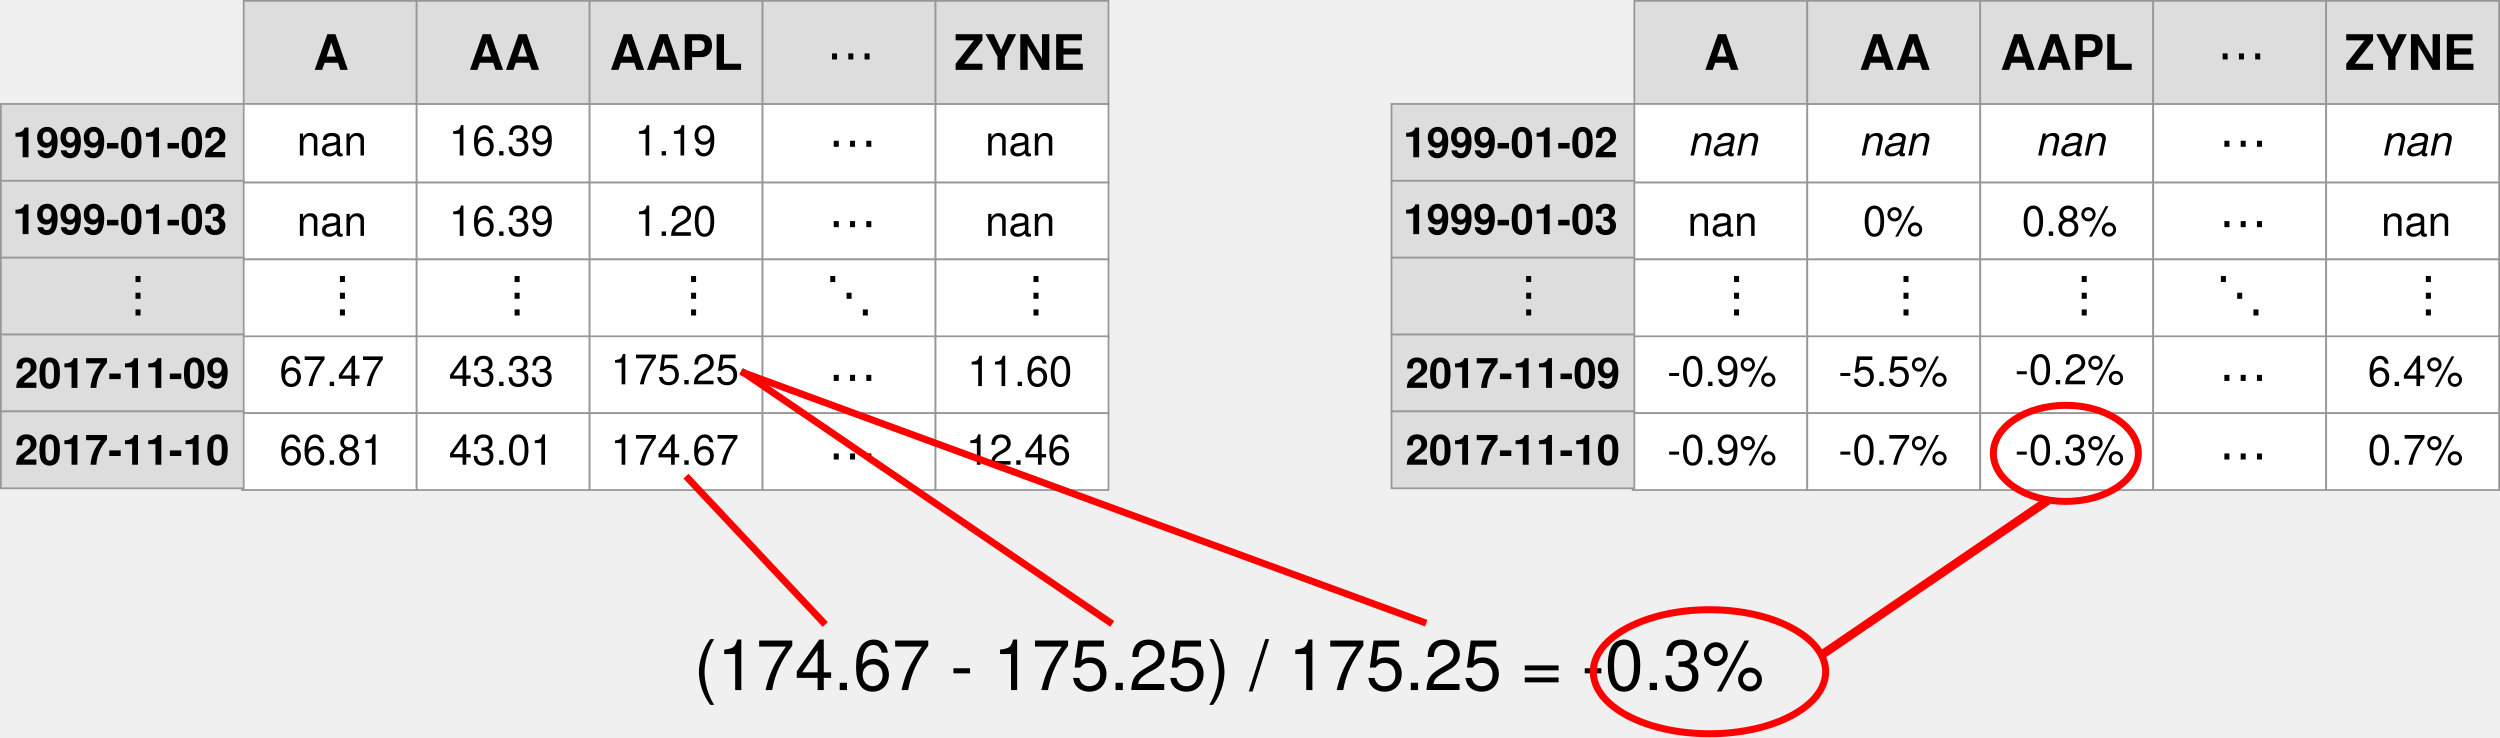
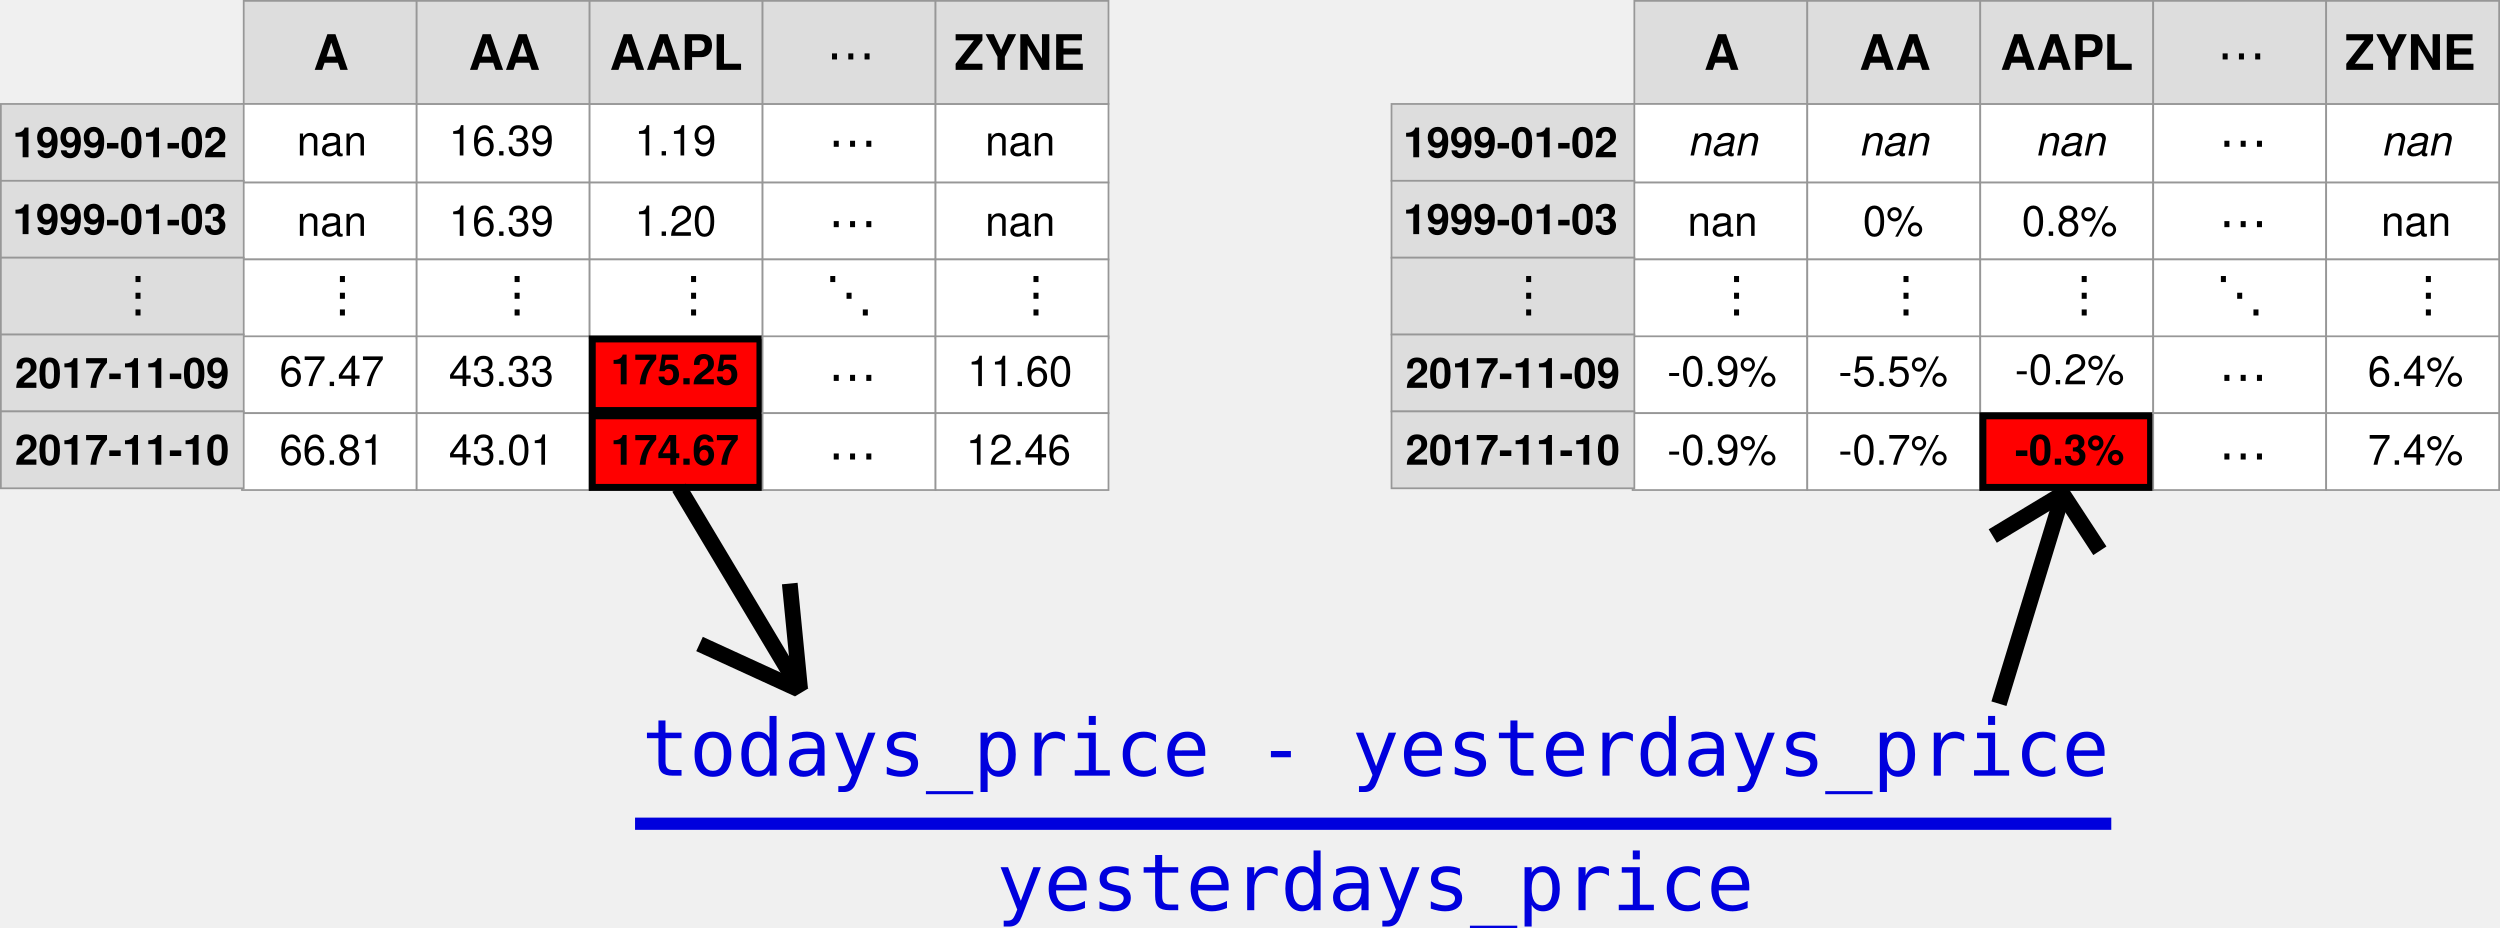
- <svg xmlns="http://www.w3.org/2000/svg" width="1431px" height="422px" viewBox="0 0 1431 422" version="1.1">
+ <svg xmlns="http://www.w3.org/2000/svg" width="1431px" height="531px" viewBox="0 0 1431 531" version="1.1">
  <g id="Page-1" stroke="none" stroke-width="1" fill="none" fill-rule="evenodd">
-     <g id="Group-9">
+     <g id="Group-14">
+       <path d="M1178.5,284 L1144.5,304.5" id="Line-2" stroke="#000000" stroke-width="9" stroke-linecap="square" fill-rule="nonzero" />
+       <path d="M1181.5,284 L1199.5,311.5" id="Line-2" stroke="#000000" stroke-width="9" stroke-linecap="square" fill-rule="nonzero" />
      <g id="Group-3">
        <g id="Group-2">
          <rect id="Rectangle" stroke="#979797" fill="#DDDDDD" x="139.5" y="0.5" width="99" height="59" />
          <rect id="Rectangle" stroke="#979797" fill="#FFFFFF" x="138.5" y="59.5" width="100" height="45" />
          <rect id="Rectangle" stroke="#979797" fill="#FFFFFF" x="138.5" y="104.5" width="100" height="44" />
          <rect id="Rectangle" stroke="#979797" fill="#FFFFFF" x="138.5" y="148.5" width="100" height="45" />
          <rect id="Rectangle" stroke="#979797" fill="#FFFFFF" x="138.5" y="192.5" width="100" height="44" />
          <rect id="Rectangle" stroke="#979797" fill="#FFFFFF" x="138.5" y="236.5" width="100" height="44" />
          <rect id="Rectangle" stroke="#979797" fill="#FFFFFF" x="238.5" y="59.5" width="99" height="45" />
          <rect id="Rectangle" stroke="#979797" fill="#FFFFFF" x="238.5" y="104.5" width="99" height="44" />
          <rect id="Rectangle" stroke="#979797" fill="#FFFFFF" x="238.5" y="148.5" width="99" height="45" />
          <rect id="Rectangle" stroke="#979797" fill="#FFFFFF" x="238.5" y="192.5" width="99" height="44" />
          <rect id="Rectangle" stroke="#979797" fill="#FFFFFF" x="238.5" y="236.5" width="99" height="44" />
          <rect id="Rectangle" stroke="#979797" fill="#FFFFFF" x="337.5" y="59.5" width="99" height="45" />
          <rect id="Rectangle" stroke="#979797" fill="#FFFFFF" x="337.5" y="104.5" width="99" height="44" />
          <rect id="Rectangle" stroke="#979797" fill="#FFFFFF" x="337.5" y="148.5" width="99" height="45" />
-           <rect id="Rectangle" stroke="#979797" fill="#FFFFFF" x="337.5" y="192.5" width="99" height="44" />
-           <rect id="Rectangle" stroke="#979797" fill="#FFFFFF" x="337.5" y="236.5" width="99" height="44" />
+           <rect id="Rectangle" stroke="#000000" stroke-width="4" fill="#FF0000" x="339" y="194" width="96" height="41" />
+           <rect id="Rectangle" stroke="#000000" stroke-width="4" fill="#FF0000" x="339" y="238" width="96" height="41" />
          <rect id="Rectangle" stroke="#979797" fill="#FFFFFF" x="436.5" y="59.5" width="99" height="45" />
          <rect id="Rectangle" stroke="#979797" fill="#FFFFFF" x="436.5" y="104.5" width="99" height="44" />
          <rect id="Rectangle" stroke="#979797" fill="#FFFFFF" x="436.5" y="148.5" width="99" height="45" />
          <rect id="Rectangle" stroke="#979797" fill="#FFFFFF" x="436.5" y="192.5" width="99" height="44" />
          <rect id="Rectangle" stroke="#979797" fill="#FFFFFF" x="436.5" y="236.5" width="99" height="44" />
          <rect id="Rectangle" stroke="#979797" fill="#FFFFFF" x="535.5" y="59.5" width="99" height="45" />
          <rect id="Rectangle" stroke="#979797" fill="#FFFFFF" x="535.5" y="104.5" width="99" height="44" />
          <rect id="Rectangle" stroke="#979797" fill="#FFFFFF" x="535.5" y="148.5" width="99" height="45" />
          <rect id="Rectangle" stroke="#979797" fill="#FFFFFF" x="535.5" y="192.5" width="99" height="44" />
          <rect id="Rectangle" stroke="#979797" fill="#FFFFFF" x="535.5" y="236.5" width="99" height="44" />
          <rect id="Rectangle" stroke="#979797" fill="#DDDDDD" x="238.5" y="0.5" width="99" height="59" />
          <rect id="Rectangle" stroke="#979797" fill="#DDDDDD" x="337.5" y="0.5" width="99" height="59" />
          <rect id="Rectangle" stroke="#979797" fill="#DDDDDD" x="436.5" y="0.5" width="99" height="59" />
          <rect id="Rectangle" stroke="#979797" fill="#DDDDDD" x="535.5" y="0.5" width="99" height="59" />
          <rect id="Rectangle" stroke="#979797" fill="#DDDDDD" x="0.5" y="59.5" width="139" height="44" />
          <text id="1999-01-02" font-family="Helvetica-Bold, Helvetica" font-size="24" font-weight="bold" fill="#000000">
            <tspan x="7.234" y="90">1999-01-02</tspan>
          </text>
          <rect id="Rectangle" stroke="#979797" fill="#DDDDDD" x="0.5" y="103.5" width="139" height="44" />
          <text id="1999-01-03" font-family="Helvetica-Bold, Helvetica" font-size="24" font-weight="bold" fill="#000000">
            <tspan x="7.234" y="134">1999-01-03</tspan>
          </text>
          <text id="ZYNE" font-family="Helvetica-Bold, Helvetica" font-size="28" font-weight="bold" fill="#000000">
            <tspan x="546.162" y="40">ZYNE</tspan>
          </text>
          <text id="AAPL" font-family="Helvetica-Bold, Helvetica" font-size="28" font-weight="bold" fill="#000000">
            <tspan x="349" y="40">AAPL</tspan>
          </text>
          <g id="Group" transform="translate(0, 147)" fill="#DDDDDD" stroke="#979797">
            <rect id="Rectangle" x="0.5" y="0.5" width="139" height="44" />
          </g>
          <text id="⋯" font-family="PingFangSC-Semibold, PingFang SC" font-size="28" font-weight="500" fill="#000000">
            <tspan x="473" y="41">⋯</tspan>
          </text>
          <text id="⋮" font-family="AppleSymbols, Apple Symbols" font-size="28" font-weight="normal" fill="#000000">
            <tspan x="65" y="178">⋮</tspan>
          </text>
          <text id="AA" font-family="Helvetica-Bold, Helvetica" font-size="28" font-weight="bold" fill="#000000">
            <tspan x="268.279" y="40">AA</tspan>
          </text>
          <text id="A" font-family="Helvetica-Bold, Helvetica" font-size="28" font-weight="bold" fill="#000000">
            <tspan x="179.39" y="40">A</tspan>
          </text>
          <rect id="Rectangle" stroke="#979797" fill="#DDDDDD" x="0.5" y="191.5" width="139" height="44" />
          <text id="2017-11-09" font-family="Helvetica-Bold, Helvetica" font-size="24" font-weight="bold" fill="#000000">
            <tspan x="8.547" y="222">2017-11-09</tspan>
          </text>
          <rect id="Rectangle" stroke="#979797" fill="#DDDDDD" x="0.5" y="235.5" width="139" height="44" />
          <text id="2017-11-10" font-family="Helvetica-Bold, Helvetica" font-size="24" font-weight="bold" fill="#000000">
            <tspan x="8.547" y="266">2017-11-10</tspan>
          </text>
        </g>
        <text id="nan" font-family="Helvetica" font-size="24" font-weight="normal" fill="#000000">
          <tspan x="169.957" y="89">nan</tspan>
        </text>
        <text id="nan" font-family="Helvetica" font-size="24" font-weight="normal" fill="#000000">
          <tspan x="169.957" y="135">nan</tspan>
        </text>
        <text id="nan" font-family="Helvetica" font-size="24" font-weight="normal" fill="#000000">
          <tspan x="563.957" y="89">nan</tspan>
        </text>
        <text id="nan" font-family="Helvetica" font-size="24" font-weight="normal" fill="#000000">
          <tspan x="563.957" y="135">nan</tspan>
        </text>
        <text id="11.60" font-family="Helvetica" font-size="24" font-weight="normal" fill="#000000">
          <tspan x="553.711" y="221">11.60</tspan>
        </text>
        <text id="1.19" font-family="Helvetica" font-size="24" font-weight="normal" fill="#000000">
          <tspan x="363.289" y="89">1.19</tspan>
        </text>
        <text id="1.20" font-family="Helvetica" font-size="24" font-weight="normal" fill="#000000">
          <tspan x="363.289" y="135">1.20</tspan>
        </text>
-         <text id="175.25" font-family="Helvetica" font-size="24" font-weight="normal" fill="#000000">
+         <text id="175.25" font-family="Helvetica-Bold, Helvetica" font-size="24" font-weight="bold" fill="#000000">
          <tspan x="349.594" y="220">175.25</tspan>
        </text>
-         <text id="174.67" font-family="Helvetica" font-size="24" font-weight="normal" fill="#000000">
+         <text id="174.67" font-family="Helvetica-Bold, Helvetica" font-size="24" font-weight="bold" fill="#000000">
          <tspan x="349.594" y="266">174.67</tspan>
        </text>
        <text id="12.46" font-family="Helvetica" font-size="24" font-weight="normal" fill="#000000">
          <tspan x="552.941" y="266">12.46</tspan>
        </text>
        <text id="⋮" font-family="AppleSymbols, Apple Symbols" font-size="28" font-weight="normal" fill="#000000">
          <tspan x="182" y="178">⋮</tspan>
        </text>
        <text id="⋮" font-family="AppleSymbols, Apple Symbols" font-size="28" font-weight="normal" fill="#000000">
          <tspan x="282" y="178">⋮</tspan>
        </text>
        <text id="⋮" font-family="AppleSymbols, Apple Symbols" font-size="28" font-weight="normal" fill="#000000">
          <tspan x="383" y="178">⋮</tspan>
        </text>
        <text id="⋱" font-family="AppleSymbols, Apple Symbols" font-size="28" font-weight="normal" fill="#000000">
          <tspan x="472" y="178">⋱</tspan>
        </text>
        <text id="⋯" font-family="AppleSymbols, Apple Symbols" font-size="28" font-weight="normal" fill="#000000">
          <tspan x="474" y="137">⋯</tspan>
        </text>
        <text id="⋯" font-family="AppleSymbols, Apple Symbols" font-size="28" font-weight="normal" fill="#000000">
          <tspan x="474" y="91">⋯</tspan>
        </text>
        <text id="⋯" font-family="AppleSymbols, Apple Symbols" font-size="28" font-weight="normal" fill="#000000">
          <tspan x="474" y="270">⋯</tspan>
        </text>
        <text id="⋯" font-family="AppleSymbols, Apple Symbols" font-size="28" font-weight="normal" fill="#000000">
          <tspan x="474" y="225">⋯</tspan>
        </text>
        <text id="⋮" font-family="AppleSymbols, Apple Symbols" font-size="28" font-weight="normal" fill="#000000">
          <tspan x="579" y="178">⋮</tspan>
        </text>
        <text id="67.47" font-family="Helvetica" font-size="24" font-weight="normal" fill="#000000">
          <tspan x="159.941" y="221">67.47</tspan>
        </text>
        <text id="66.81" font-family="Helvetica" font-size="24" font-weight="normal" fill="#000000">
          <tspan x="159.941" y="266">66.81</tspan>
        </text>
        <text id="43.33" font-family="Helvetica" font-size="24" font-weight="normal" fill="#000000">
          <tspan x="256.941" y="221">43.33</tspan>
        </text>
        <text id="16.39" font-family="Helvetica" font-size="24" font-weight="normal" fill="#000000">
          <tspan x="256.941" y="89">16.39</tspan>
        </text>
        <text id="16.39" font-family="Helvetica" font-size="24" font-weight="normal" fill="#000000">
          <tspan x="256.941" y="135">16.39</tspan>
        </text>
        <text id="43.01" font-family="Helvetica" font-size="24" font-weight="normal" fill="#000000">
          <tspan x="256.941" y="266">43.01</tspan>
        </text>
      </g>
      <g id="Group-4" transform="translate(796, 0)">
        <g id="Group-2">
          <rect id="Rectangle" stroke="#979797" fill="#DDDDDD" x="139.5" y="0.5" width="99" height="59" />
          <rect id="Rectangle" stroke="#979797" fill="#FFFFFF" x="138.5" y="59.5" width="100" height="45" />
          <rect id="Rectangle" stroke="#979797" fill="#FFFFFF" x="138.5" y="104.5" width="100" height="44" />
          <rect id="Rectangle" stroke="#979797" fill="#FFFFFF" x="138.5" y="148.5" width="100" height="45" />
          <rect id="Rectangle" stroke="#979797" fill="#FFFFFF" x="138.5" y="192.5" width="100" height="44" />
          <rect id="Rectangle" stroke="#979797" fill="#FFFFFF" x="138.5" y="236.5" width="100" height="44" />
          <rect id="Rectangle" stroke="#979797" fill="#FFFFFF" x="238.5" y="59.5" width="99" height="45" />
          <rect id="Rectangle" stroke="#979797" fill="#FFFFFF" x="238.5" y="104.5" width="99" height="44" />
          <rect id="Rectangle" stroke="#979797" fill="#FFFFFF" x="238.5" y="148.5" width="99" height="45" />
          <rect id="Rectangle" stroke="#979797" fill="#FFFFFF" x="238.5" y="192.5" width="99" height="44" />
          <rect id="Rectangle" stroke="#979797" fill="#FFFFFF" x="238.5" y="236.5" width="99" height="44" />
          <rect id="Rectangle" stroke="#979797" fill="#FFFFFF" x="337.5" y="59.5" width="99" height="45" />
          <rect id="Rectangle" stroke="#979797" fill="#FFFFFF" x="337.5" y="104.5" width="99" height="44" />
          <rect id="Rectangle" stroke="#979797" fill="#FFFFFF" x="337.5" y="148.5" width="99" height="45" />
          <rect id="Rectangle" stroke="#979797" fill="#FFFFFF" x="337.5" y="192.5" width="99" height="44" />
-           <rect id="Rectangle" stroke="#979797" fill="#FFFFFF" x="337.5" y="236.5" width="99" height="44" />
+           <rect id="Rectangle" stroke="#000000" stroke-width="4" fill="#FF0000" x="339" y="238" width="96" height="41" />
          <rect id="Rectangle" stroke="#979797" fill="#FFFFFF" x="436.5" y="59.5" width="99" height="45" />
          <rect id="Rectangle" stroke="#979797" fill="#FFFFFF" x="436.5" y="104.5" width="99" height="44" />
          <rect id="Rectangle" stroke="#979797" fill="#FFFFFF" x="436.5" y="148.5" width="99" height="45" />
          <rect id="Rectangle" stroke="#979797" fill="#FFFFFF" x="436.5" y="192.5" width="99" height="44" />
          <rect id="Rectangle" stroke="#979797" fill="#FFFFFF" x="436.5" y="236.5" width="99" height="44" />
          <rect id="Rectangle" stroke="#979797" fill="#FFFFFF" x="535.5" y="59.5" width="99" height="45" />
          <rect id="Rectangle" stroke="#979797" fill="#FFFFFF" x="535.5" y="104.5" width="99" height="44" />
          <rect id="Rectangle" stroke="#979797" fill="#FFFFFF" x="535.5" y="148.5" width="99" height="45" />
          <rect id="Rectangle" stroke="#979797" fill="#FFFFFF" x="535.5" y="192.5" width="99" height="44" />
          <rect id="Rectangle" stroke="#979797" fill="#FFFFFF" x="535.5" y="236.5" width="99" height="44" />
          <rect id="Rectangle" stroke="#979797" fill="#DDDDDD" x="238.5" y="0.5" width="99" height="59" />
          <rect id="Rectangle" stroke="#979797" fill="#DDDDDD" x="337.5" y="0.5" width="99" height="59" />
          <rect id="Rectangle" stroke="#979797" fill="#DDDDDD" x="436.5" y="0.5" width="99" height="59" />
          <rect id="Rectangle" stroke="#979797" fill="#DDDDDD" x="535.5" y="0.5" width="99" height="59" />
          <rect id="Rectangle" stroke="#979797" fill="#DDDDDD" x="0.5" y="59.5" width="139" height="44" />
          <text id="1999-01-02" font-family="Helvetica-Bold, Helvetica" font-size="24" font-weight="bold" fill="#000000">
            <tspan x="7.234" y="90">1999-01-02</tspan>
          </text>
          <rect id="Rectangle" stroke="#979797" fill="#DDDDDD" x="0.5" y="103.5" width="139" height="44" />
          <text id="1999-01-03" font-family="Helvetica-Bold, Helvetica" font-size="24" font-weight="bold" fill="#000000">
            <tspan x="7.234" y="134">1999-01-03</tspan>
          </text>
          <text id="ZYNE" font-family="Helvetica-Bold, Helvetica" font-size="28" font-weight="bold" fill="#000000">
            <tspan x="546.162" y="40">ZYNE</tspan>
          </text>
          <text id="AAPL" font-family="Helvetica-Bold, Helvetica" font-size="28" font-weight="bold" fill="#000000">
            <tspan x="349" y="40">AAPL</tspan>
          </text>
          <g id="Group" transform="translate(0, 147)" fill="#DDDDDD" stroke="#979797">
            <rect id="Rectangle" x="0.5" y="0.5" width="139" height="44" />
          </g>
          <text id="⋯" font-family="PingFangSC-Semibold, PingFang SC" font-size="28" font-weight="500" fill="#000000">
            <tspan x="473" y="41">⋯</tspan>
          </text>
          <text id="⋮" font-family="AppleSymbols, Apple Symbols" font-size="28" font-weight="normal" fill="#000000">
            <tspan x="65" y="178">⋮</tspan>
          </text>
          <text id="AA" font-family="Helvetica-Bold, Helvetica" font-size="28" font-weight="bold" fill="#000000">
            <tspan x="268.279" y="40">AA</tspan>
          </text>
          <text id="A" font-family="Helvetica-Bold, Helvetica" font-size="28" font-weight="bold" fill="#000000">
            <tspan x="179.39" y="40">A</tspan>
          </text>
          <rect id="Rectangle" stroke="#979797" fill="#DDDDDD" x="0.5" y="191.5" width="139" height="44" />
          <text id="2017-11-09" font-family="Helvetica-Bold, Helvetica" font-size="24" font-weight="bold" fill="#000000">
            <tspan x="8.547" y="222">2017-11-09</tspan>
          </text>
          <rect id="Rectangle" stroke="#979797" fill="#DDDDDD" x="0.5" y="235.5" width="139" height="44" />
          <text id="2017-11-10" font-family="Helvetica-Bold, Helvetica" font-size="24" font-weight="bold" fill="#000000">
            <tspan x="8.547" y="266">2017-11-10</tspan>
          </text>
        </g>
        <text id="nan" font-family="Helvetica-Oblique, Helvetica" font-size="24" font-style="italic" font-weight="normal" fill="#000000">
          <tspan x="169.957" y="89">nan</tspan>
        </text>
        <text id="nan" font-family="Helvetica" font-size="24" font-weight="normal" fill="#000000">
          <tspan x="169.957" y="135">nan</tspan>
        </text>
        <text id="nan" font-family="Helvetica-Oblique, Helvetica" font-size="24" font-style="italic" font-weight="normal" fill="#000000">
          <tspan x="566.957" y="89">nan</tspan>
        </text>
        <text id="nan" font-family="Helvetica" font-size="24" font-weight="normal" fill="#000000">
          <tspan x="566.957" y="135">nan</tspan>
        </text>
        <text id="6.4%" font-family="Helvetica" font-size="24" font-weight="normal" fill="#000000">
          <tspan x="559.297" y="221">6.4%</tspan>
        </text>
        <text id="nan" font-family="Helvetica-Oblique, Helvetica" font-size="24" font-style="italic" font-weight="normal" fill="#000000">
          <tspan x="368.957" y="89">nan</tspan>
        </text>
        <text id="0.8%" font-family="Helvetica" font-size="24" font-weight="normal" fill="#000000">
          <tspan x="361.297" y="135">0.8%</tspan>
        </text>
        <text id="-0.2%" font-family="Helvetica" font-size="24" font-weight="normal" fill="#000000">
          <tspan x="357.305" y="220">-0.2%</tspan>
        </text>
-         <text id="-0.3%" font-family="Helvetica" font-size="24" font-weight="normal" fill="#000000">
+         <text id="-0.3%" font-family="Helvetica-Bold, Helvetica" font-size="24" font-weight="bold" fill="#000000">
          <tspan x="357.305" y="266">-0.3%</tspan>
        </text>
-         <text id="0.7%" font-family="Helvetica" font-size="24" font-weight="normal" fill="#000000">
-           <tspan x="559.297" y="266">0.7%</tspan>
+         <text id="7.4%" font-family="Helvetica" font-size="24" font-weight="normal" fill="#000000">
+           <tspan x="559.297" y="266">7.4%</tspan>
        </text>
        <text id="⋮" font-family="AppleSymbols, Apple Symbols" font-size="28" font-weight="normal" fill="#000000">
          <tspan x="184" y="178">⋮</tspan>
        </text>
        <text id="⋮" font-family="AppleSymbols, Apple Symbols" font-size="28" font-weight="normal" fill="#000000">
          <tspan x="281" y="178">⋮</tspan>
        </text>
        <text id="⋮" font-family="AppleSymbols, Apple Symbols" font-size="28" font-weight="normal" fill="#000000">
          <tspan x="383" y="178">⋮</tspan>
        </text>
        <text id="⋱" font-family="AppleSymbols, Apple Symbols" font-size="28" font-weight="normal" fill="#000000">
          <tspan x="472" y="178">⋱</tspan>
        </text>
        <text id="⋯" font-family="AppleSymbols, Apple Symbols" font-size="28" font-weight="normal" fill="#000000">
          <tspan x="474" y="137">⋯</tspan>
        </text>
        <text id="⋯" font-family="AppleSymbols, Apple Symbols" font-size="28" font-weight="normal" fill="#000000">
          <tspan x="474" y="91">⋯</tspan>
        </text>
        <text id="⋯" font-family="AppleSymbols, Apple Symbols" font-size="28" font-weight="normal" fill="#000000">
          <tspan x="474" y="270">⋯</tspan>
        </text>
        <text id="⋯" font-family="AppleSymbols, Apple Symbols" font-size="28" font-weight="normal" fill="#000000">
          <tspan x="474" y="225">⋯</tspan>
        </text>
        <text id="⋮" font-family="AppleSymbols, Apple Symbols" font-size="28" font-weight="normal" fill="#000000">
          <tspan x="580" y="178">⋮</tspan>
        </text>
        <text id="-0.9%" font-family="Helvetica" font-size="24" font-weight="normal" fill="#000000">
          <tspan x="158.305" y="266">-0.9%</tspan>
        </text>
        <text id="-5.5%" font-family="Helvetica" font-size="24" font-weight="normal" fill="#000000">
          <tspan x="256.305" y="221">-5.5%</tspan>
        </text>
        <text id="nan" font-family="Helvetica-Oblique, Helvetica" font-size="24" font-style="italic" font-weight="normal" fill="#000000">
          <tspan x="267.957" y="89">nan</tspan>
        </text>
        <text id="0%" font-family="Helvetica" font-size="24" font-weight="normal" fill="#000000">
          <tspan x="270.312" y="135">0%</tspan>
        </text>
        <text id="-0.7%" font-family="Helvetica" font-size="24" font-weight="normal" fill="#000000">
          <tspan x="256.305" y="266">-0.7%</tspan>
        </text>
        <text id="-0.9%" font-family="Helvetica" font-size="24" font-weight="normal" fill="#000000">
          <tspan x="158.305" y="221">-0.9%</tspan>
        </text>
      </g>
-       <text id="(174.67---175.25)-/" font-family="Helvetica" font-size="40" font-weight="normal" fill="#000000">
-         <tspan x="397.137" y="395">(174.67 - 175.25) /  175.25 =  -0.3%</tspan>
-       </text>
-       <ellipse id="Oval" stroke="#FF0000" stroke-width="4" cx="1182.5" cy="259.5" rx="41.5" ry="27.5" />
-       <ellipse id="Oval" stroke="#FF0000" stroke-width="4" cx="978.5" cy="384.5" rx="66.5" ry="35.5" />
-       <path d="M1045,373.309 L1170,288" id="Line" stroke="#FF0000" stroke-width="5" stroke-linecap="square" />
-       <path d="M426,213.5 L635,356" id="Line-2" stroke="#FF0000" stroke-width="4" stroke-linecap="square" />
-       <path d="M426,213.5 L814.5,356" id="Line-3" stroke="#FF0000" stroke-width="4" stroke-linecap="square" />
-       <path d="M394,274 L471,356" id="Line-4" stroke="#FF0000" stroke-width="4" stroke-linecap="square" />
+       <g id="Group-9" transform="translate(367, 403)">
+         <text id="todays_price---yeste" font-family="AndaleMono, Andale Mono" font-size="45" font-weight="normal" fill="#0000DD">
+           <tspan x="0.432" y="41">todays_price - yesterdays_price</tspan>
+         </text>
+         <text id="yesterdays_price" font-family="AndaleMono, Andale Mono" font-size="45" font-weight="normal" fill="#0000DD">
+           <tspan x="203.465" y="118">yesterdays_price</tspan>
+         </text>
+         <path d="M838,68.5 L0,68.5" id="Line" stroke="#0000DD" stroke-width="7" stroke-linecap="square" />
+       </g>
+       <path d="M391,283 L456.5,392.5" id="Line-2" stroke="#000000" stroke-width="9" stroke-linecap="square" fill-rule="nonzero" />
+       <path d="M1179.5,287 L1145.5,398.5" id="Line-2" stroke="#000000" stroke-width="9" stroke-linecap="square" fill-rule="nonzero" />
+       <path d="M452.5,338.5 L457.5,389.5" id="Line-2" stroke="#000000" stroke-width="9" stroke-linecap="square" fill-rule="nonzero" />
+       <path d="M404.5,370.5 L452.5,392.5" id="Line-2" stroke="#000000" stroke-width="9" stroke-linecap="square" fill-rule="nonzero" />
    </g>
  </g>
</svg>
